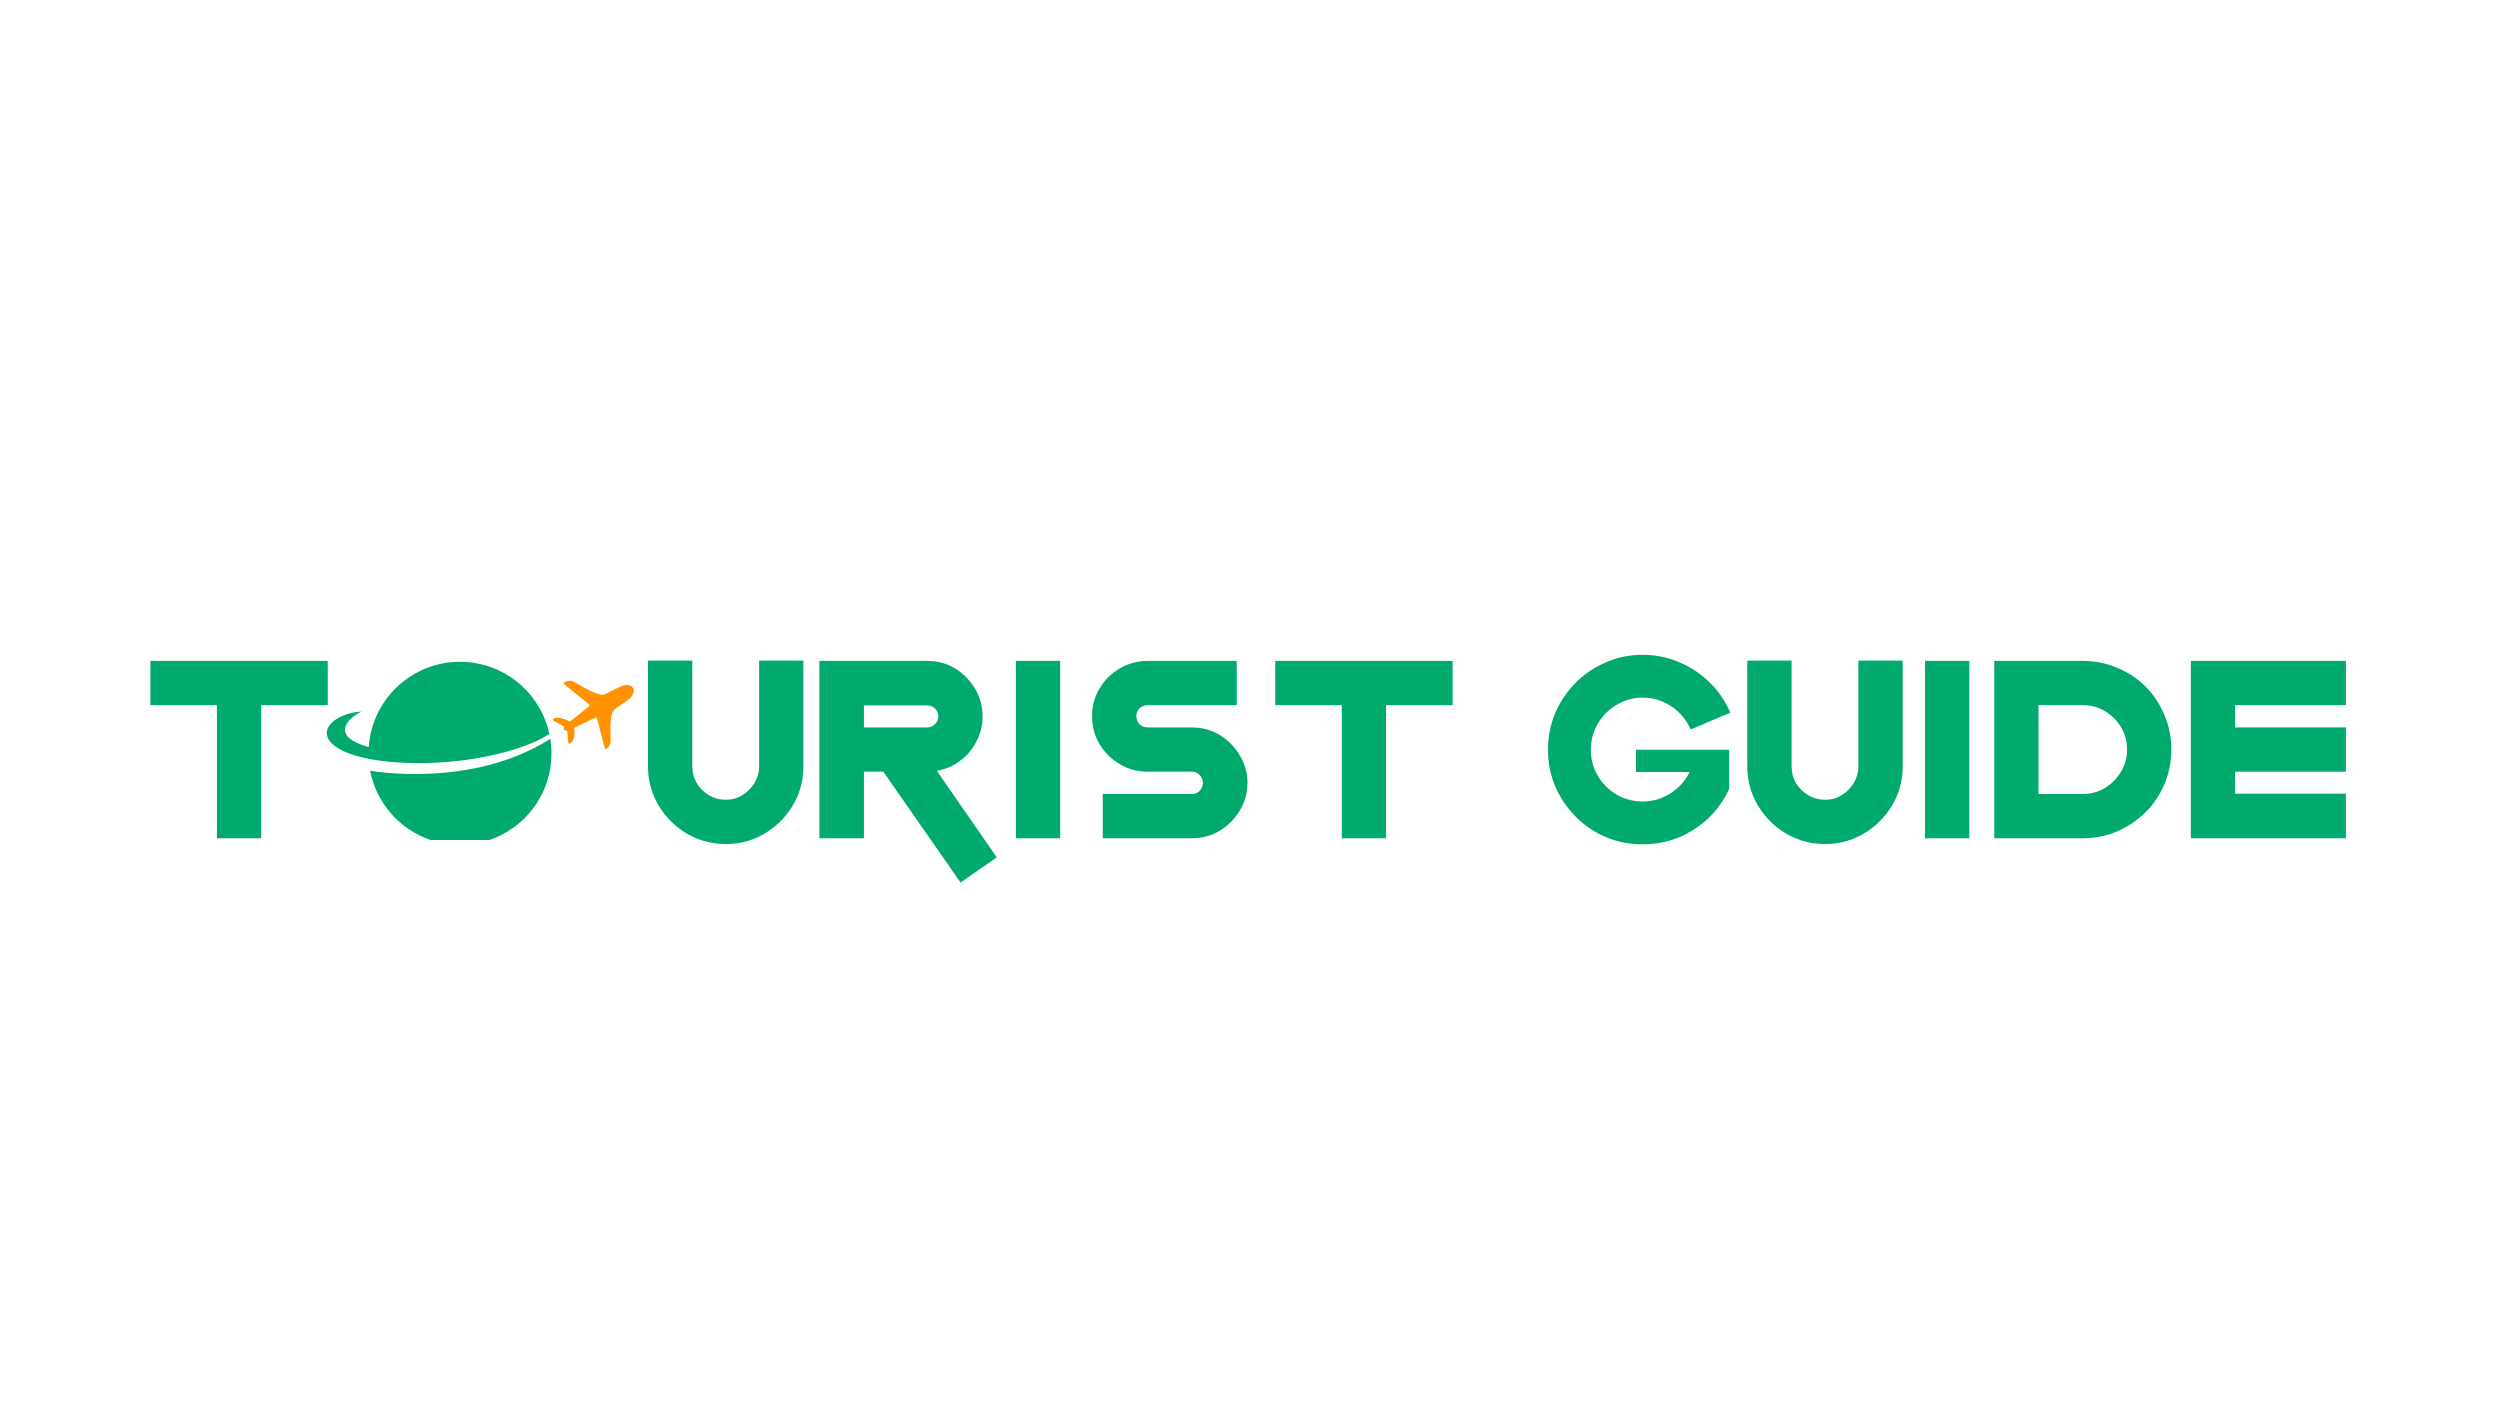
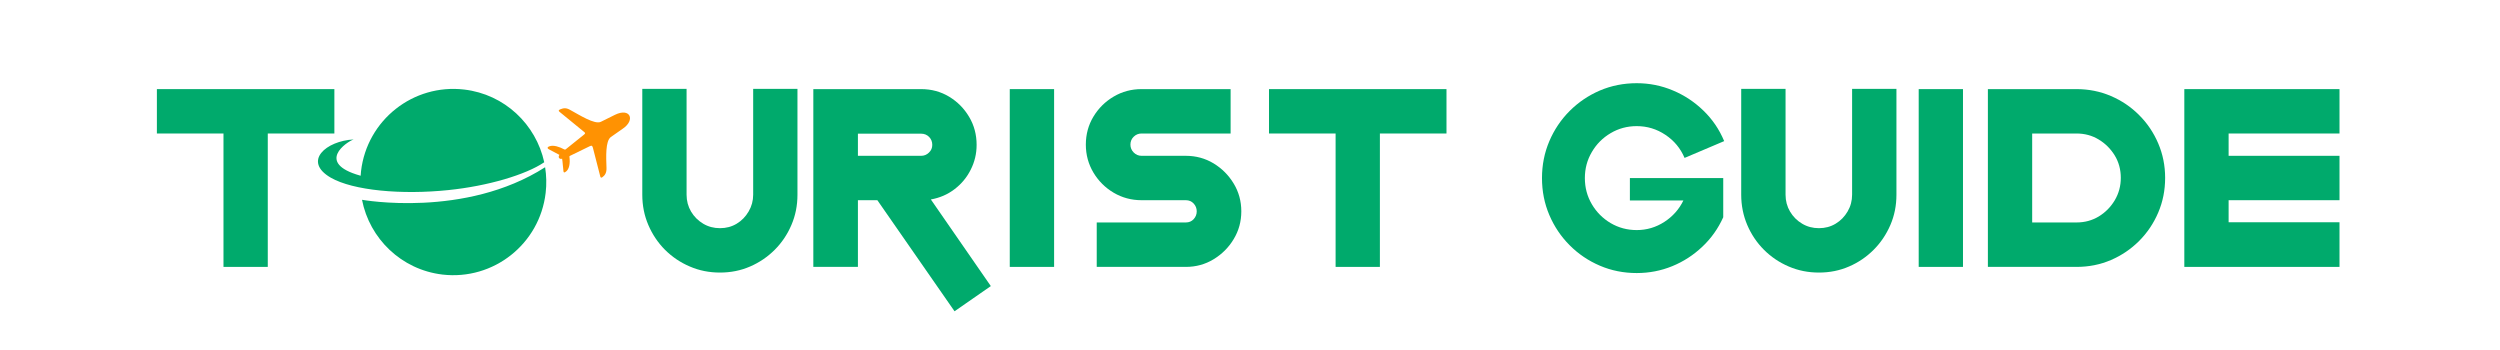
- <svg xmlns="http://www.w3.org/2000/svg" width="180" zoomAndPan="magnify" viewBox="0 0 135 75.75" height="101" preserveAspectRatio="xMidYMid meet" version="1.0">
+ <svg xmlns="http://www.w3.org/2000/svg" width="200px" height="28px" viewBox="0 0 198 28" version="1.1">
  <defs>
-     <g />
-     <clipPath id="5b0c766843">
-       <path d="M 17 35.641 L 30 35.641 L 30 45.359 L 17 45.359 Z M 17 35.641 " clip-rule="nonzero" />
-     </clipPath>
-     <clipPath id="3aca594267">
-       <path d="M 29 36 L 34.754 36 L 34.754 41 L 29 41 Z M 29 36 " clip-rule="nonzero" />
+     <clipPath id="clip1">
+       <path d="M 42.707 8.555 L 49.52 8.555 L 49.52 14.312 L 42.707 14.312 Z M 42.707 8.555 " />
    </clipPath>
  </defs>
-   <g fill="#00aa6c" fill-opacity="1">
-     <g transform="translate(7.901302, 45.26561)">
-       <g>
-         <path d="M 9.797 -9.578 L 9.797 -7.188 L 6.203 -7.188 L 6.203 0 L 3.812 0 L 3.812 -7.188 L 0.219 -7.188 L 0.219 -9.578 Z M 9.797 -9.578 " />
-       </g>
+   <g id="surface1">
+     <path style=" stroke:none;fill-rule:nonzero;fill:rgb(0%,66.667%,42.353%);fill-opacity:1;" d="M 25.75 7.129 L 25.75 10.68 L 20.422 10.68 L 20.422 21.352 L 16.879 21.352 L 16.879 10.68 L 11.551 10.68 L 11.551 7.129 Z M 25.75 7.129 " />
+     <path style=" stroke:none;fill-rule:nonzero;fill:rgb(0%,66.667%,42.353%);fill-opacity:1;" d="M 59.254 7.109 L 62.797 7.109 L 62.797 15.578 C 62.797 16.438 62.637 17.246 62.312 18 C 61.992 18.75 61.547 19.414 60.977 19.984 C 60.41 20.551 59.75 21 59.008 21.32 C 58.262 21.645 57.457 21.805 56.598 21.805 C 55.738 21.805 54.934 21.645 54.184 21.32 C 53.43 21 52.77 20.551 52.199 19.984 C 51.633 19.414 51.188 18.75 50.867 18 C 50.543 17.246 50.383 16.438 50.383 15.578 L 50.383 7.109 L 53.926 7.109 L 53.926 15.578 C 53.926 16.07 54.047 16.523 54.285 16.926 C 54.527 17.332 54.852 17.656 55.254 17.895 C 55.66 18.137 56.105 18.254 56.598 18.254 C 57.094 18.254 57.539 18.137 57.938 17.895 C 58.336 17.656 58.652 17.328 58.891 16.918 C 59.133 16.504 59.254 16.059 59.254 15.578 Z M 59.254 7.109 " />
+     <path style=" stroke:none;fill-rule:nonzero;fill:rgb(0%,66.667%,42.353%);fill-opacity:1;" d="M 73.469 15.957 L 78.266 22.887 L 75.363 24.902 L 69.188 16.016 L 67.633 16.016 L 67.633 21.352 L 64.066 21.352 L 64.066 7.129 L 72.695 7.129 C 73.516 7.129 74.262 7.332 74.93 7.734 C 75.602 8.141 76.133 8.68 76.531 9.352 C 76.93 10.02 77.129 10.77 77.129 11.59 C 77.129 12.301 76.969 12.965 76.652 13.586 C 76.34 14.207 75.906 14.723 75.355 15.141 C 74.809 15.559 74.18 15.828 73.469 15.957 Z M 72.695 12.465 C 72.934 12.465 73.141 12.379 73.316 12.207 C 73.496 12.039 73.582 11.832 73.582 11.59 C 73.582 11.336 73.496 11.125 73.328 10.953 C 73.156 10.781 72.945 10.695 72.695 10.695 L 67.633 10.695 L 67.633 12.465 Z M 72.695 12.465 " />
+     <path style=" stroke:none;fill-rule:nonzero;fill:rgb(0%,66.667%,42.353%);fill-opacity:1;" d="M 83.328 7.129 L 83.328 21.352 L 79.781 21.352 L 79.781 7.129 Z M 83.328 7.129 " />
+     <path style=" stroke:none;fill-rule:nonzero;fill:rgb(0%,66.667%,42.353%);fill-opacity:1;" d="M 89.434 11.57 C 89.434 11.812 89.52 12.02 89.695 12.199 C 89.871 12.375 90.082 12.465 90.324 12.465 L 93.867 12.465 C 94.676 12.465 95.418 12.668 96.086 13.07 C 96.754 13.477 97.293 14.016 97.695 14.684 C 98.102 15.355 98.305 16.098 98.305 16.906 C 98.305 17.719 98.102 18.457 97.695 19.129 C 97.293 19.801 96.754 20.336 96.086 20.742 C 95.418 21.148 94.676 21.352 93.867 21.352 L 86.738 21.352 L 86.738 17.797 L 93.867 17.797 C 94.121 17.797 94.328 17.711 94.492 17.535 C 94.656 17.355 94.738 17.148 94.738 16.906 C 94.738 16.668 94.656 16.457 94.492 16.281 C 94.328 16.105 94.121 16.016 93.867 16.016 L 90.324 16.016 C 89.512 16.016 88.77 15.816 88.094 15.418 C 87.418 15.02 86.879 14.48 86.473 13.805 C 86.07 13.125 85.867 12.383 85.867 11.57 C 85.867 10.75 86.07 10 86.473 9.332 C 86.879 8.66 87.418 8.125 88.094 7.727 C 88.77 7.328 89.512 7.129 90.324 7.129 L 97.449 7.129 L 97.449 10.68 L 90.324 10.68 C 90.082 10.68 89.871 10.766 89.695 10.938 C 89.52 11.109 89.434 11.32 89.434 11.57 Z M 89.434 11.57 " />
+     <path style=" stroke:none;fill-rule:nonzero;fill:rgb(0%,66.667%,42.353%);fill-opacity:1;" d="M 114.719 7.129 L 114.719 10.68 L 109.391 10.68 L 109.391 21.352 L 105.848 21.352 L 105.848 10.68 L 100.52 10.68 L 100.52 7.129 Z M 114.719 7.129 " />
+     <path style=" stroke:none;fill-rule:evenodd;fill:rgb(0%,66.667%,42.353%);fill-opacity:1;" d="M 42.609 13.379 C 42.715 14.043 42.734 14.734 42.652 15.434 C 42.176 19.52 38.477 22.441 34.395 21.965 C 31.102 21.574 28.562 19.082 27.961 15.984 C 27.965 15.98 36.191 17.484 42.609 13.379 M 25.457 14.211 C 23.188 12.891 25.109 11.262 27.293 11.156 C 26.734 11.34 24.23 13.031 27.797 14.043 C 27.812 14.047 27.836 14.055 27.852 14.059 C 27.859 13.938 27.871 13.816 27.883 13.691 C 28.359 9.605 32.059 6.684 36.137 7.164 C 39.375 7.543 41.883 9.961 42.539 12.98 C 41.062 13.984 38.023 14.883 34.867 15.207 C 31.152 15.594 27.258 15.25 25.457 14.211 Z M 25.457 14.211 " />
+     <g clip-path="url(#clip1)" clip-rule="nonzero">
+       <path style=" stroke:none;fill-rule:evenodd;fill:rgb(100%,57.255%,0.784%);fill-opacity:1;" d="M 44.59 8.781 C 45.352 9.195 46.578 9.984 47.066 9.746 C 47.441 9.559 47.82 9.371 48.199 9.184 C 49.41 8.59 49.859 9.594 48.824 10.293 L 47.871 10.961 C 47.426 11.273 47.488 12.574 47.52 13.438 C 47.535 13.824 47.387 14.035 47.195 14.172 C 47.098 14.238 47.051 14.227 47.02 14.109 C 46.82 13.352 46.629 12.59 46.434 11.828 C 46.395 11.68 46.348 11.617 46.199 11.688 C 45.668 11.949 45.137 12.203 44.605 12.465 C 44.566 12.484 44.543 12.504 44.555 12.551 C 44.621 13.051 44.555 13.578 44.219 13.766 C 44.141 13.809 44.094 13.812 44.078 13.707 C 44.031 13.398 44.02 12.984 43.969 12.699 C 43.738 12.762 43.621 12.57 43.754 12.391 L 42.914 11.945 C 42.719 11.84 42.828 11.738 42.98 11.695 C 43.301 11.594 43.758 11.746 44.125 11.945 C 44.18 11.977 44.211 11.98 44.266 11.938 L 45.73 10.762 C 45.848 10.664 45.82 10.625 45.715 10.543 L 43.766 8.949 C 43.656 8.859 43.688 8.805 43.812 8.75 C 44.062 8.648 44.273 8.605 44.59 8.781 " />
    </g>
-   </g>
-   <g fill="#00aa6c" fill-opacity="1">
-     <g transform="translate(17.92702, 45.26561)">
-       <g />
-     </g>
-   </g>
-   <g fill="#00aa6c" fill-opacity="1">
-     <g transform="translate(23.43268, 45.26561)">
-       <g />
-     </g>
-   </g>
-   <g fill="#00aa6c" fill-opacity="1">
-     <g transform="translate(28.93834, 45.26561)">
-       <g />
-     </g>
-   </g>
-   <g fill="#00aa6c" fill-opacity="1">
-     <g transform="translate(34.44575, 45.26561)">
-       <g>
-         <path d="M 6.547 -9.594 L 8.938 -9.594 L 8.938 -3.891 C 8.938 -3.305 8.828 -2.758 8.609 -2.25 C 8.391 -1.75 8.086 -1.305 7.703 -0.922 C 7.316 -0.535 6.875 -0.234 6.375 -0.016 C 5.875 0.203 5.332 0.312 4.75 0.312 C 4.164 0.312 3.617 0.203 3.109 -0.016 C 2.609 -0.234 2.164 -0.535 1.781 -0.922 C 1.395 -1.305 1.094 -1.75 0.875 -2.25 C 0.656 -2.758 0.547 -3.305 0.547 -3.891 L 0.547 -9.594 L 2.938 -9.594 L 2.938 -3.891 C 2.938 -3.555 3.016 -3.254 3.172 -2.984 C 3.336 -2.711 3.555 -2.492 3.828 -2.328 C 4.109 -2.16 4.414 -2.078 4.75 -2.078 C 5.082 -2.078 5.379 -2.16 5.641 -2.328 C 5.91 -2.492 6.129 -2.711 6.297 -2.984 C 6.461 -3.266 6.547 -3.566 6.547 -3.891 Z M 6.547 -9.594 " />
-       </g>
-     </g>
-   </g>
-   <g fill="#00aa6c" fill-opacity="1">
-     <g transform="translate(43.93341, 45.26561)">
-       <g>
-         <path d="M 6.656 -3.641 L 9.891 1.031 L 7.938 2.391 L 3.766 -3.594 L 2.719 -3.594 L 2.719 0 L 0.312 0 L 0.312 -9.578 L 6.125 -9.578 C 6.688 -9.578 7.191 -9.441 7.641 -9.172 C 8.086 -8.898 8.445 -8.535 8.719 -8.078 C 8.988 -7.629 9.125 -7.129 9.125 -6.578 C 9.125 -6.098 9.016 -5.648 8.797 -5.234 C 8.586 -4.816 8.297 -4.469 7.922 -4.188 C 7.555 -3.906 7.133 -3.723 6.656 -3.641 Z M 6.125 -5.984 C 6.289 -5.984 6.43 -6.039 6.547 -6.156 C 6.672 -6.27 6.734 -6.41 6.734 -6.578 C 6.734 -6.742 6.676 -6.883 6.562 -7 C 6.445 -7.113 6.301 -7.172 6.125 -7.172 L 2.719 -7.172 L 2.719 -5.984 Z M 6.125 -5.984 " />
-       </g>
-     </g>
-   </g>
-   <g fill="#00aa6c" fill-opacity="1">
-     <g transform="translate(54.20211, 45.26561)">
-       <g>
-         <path d="M 3.047 -9.578 L 3.047 0 L 0.656 0 L 0.656 -9.578 Z M 3.047 -9.578 " />
-       </g>
-     </g>
-   </g>
-   <g fill="#00aa6c" fill-opacity="1">
-     <g transform="translate(57.94084, 45.26561)">
-       <g>
-         <path d="M 3.422 -6.594 C 3.422 -6.426 3.477 -6.281 3.594 -6.156 C 3.719 -6.039 3.863 -5.984 4.031 -5.984 L 6.422 -5.984 C 6.973 -5.984 7.473 -5.848 7.922 -5.578 C 8.367 -5.305 8.727 -4.941 9 -4.484 C 9.281 -4.035 9.422 -3.539 9.422 -3 C 9.422 -2.445 9.281 -1.941 9 -1.484 C 8.727 -1.035 8.367 -0.676 7.922 -0.406 C 7.473 -0.133 6.973 0 6.422 0 L 1.609 0 L 1.609 -2.391 L 6.422 -2.391 C 6.598 -2.391 6.738 -2.445 6.844 -2.562 C 6.957 -2.688 7.016 -2.832 7.016 -3 C 7.016 -3.156 6.957 -3.289 6.844 -3.406 C 6.738 -3.531 6.598 -3.594 6.422 -3.594 L 4.031 -3.594 C 3.488 -3.594 2.988 -3.727 2.531 -4 C 2.07 -4.27 1.707 -4.629 1.438 -5.078 C 1.164 -5.535 1.031 -6.039 1.031 -6.594 C 1.031 -7.145 1.164 -7.645 1.438 -8.094 C 1.707 -8.551 2.07 -8.91 2.531 -9.172 C 2.988 -9.441 3.488 -9.578 4.031 -9.578 L 8.844 -9.578 L 8.844 -7.188 L 4.031 -7.188 C 3.863 -7.188 3.719 -7.129 3.594 -7.016 C 3.477 -6.898 3.422 -6.758 3.422 -6.594 Z M 3.422 -6.594 " />
-       </g>
-     </g>
-   </g>
-   <g fill="#00aa6c" fill-opacity="1">
-     <g transform="translate(68.64486, 45.26561)">
-       <g>
-         <path d="M 9.797 -9.578 L 9.797 -7.188 L 6.203 -7.188 L 6.203 0 L 3.812 0 L 3.812 -7.188 L 0.219 -7.188 L 0.219 -9.578 Z M 9.797 -9.578 " />
-       </g>
-     </g>
-   </g>
-   <g clip-path="url(#5b0c766843)">
-     <path fill="#00aa6c" d="M 29.719 39.895 C 29.785 40.332 29.801 40.793 29.746 41.254 C 29.43 43.969 26.973 45.906 24.262 45.586 C 22.07 45.328 20.387 43.676 19.984 41.621 C 19.988 41.617 25.453 42.617 29.719 39.895 M 18.324 40.445 C 16.812 39.57 18.094 38.488 19.543 38.422 C 19.168 38.539 17.508 39.664 19.879 40.332 C 19.887 40.336 19.902 40.34 19.914 40.344 C 19.918 40.266 19.926 40.184 19.934 40.102 C 20.25 37.391 22.707 35.453 25.418 35.77 C 27.57 36.023 29.234 37.625 29.668 39.629 C 28.688 40.297 26.672 40.891 24.574 41.105 C 22.105 41.363 19.52 41.133 18.324 40.445 Z M 18.324 40.445 " fill-opacity="1" fill-rule="evenodd" />
-   </g>
-   <g clip-path="url(#3aca594267)">
-     <path fill="#ff9202" d="M 31.035 36.844 C 31.539 37.117 32.352 37.645 32.68 37.484 C 32.926 37.359 33.18 37.234 33.43 37.109 C 34.234 36.719 34.531 37.383 33.844 37.848 L 33.215 38.289 C 32.918 38.496 32.957 39.359 32.977 39.934 C 32.988 40.188 32.891 40.328 32.766 40.418 C 32.699 40.465 32.668 40.453 32.648 40.379 C 32.516 39.875 32.387 39.371 32.258 38.867 C 32.234 38.766 32.203 38.723 32.102 38.773 C 31.75 38.945 31.398 39.113 31.043 39.285 C 31.016 39.301 31.004 39.316 31.008 39.344 C 31.055 39.676 31.008 40.027 30.785 40.148 C 30.734 40.18 30.703 40.18 30.691 40.113 C 30.66 39.906 30.652 39.633 30.621 39.441 C 30.469 39.484 30.387 39.355 30.477 39.238 L 29.918 38.941 C 29.789 38.871 29.863 38.809 29.965 38.777 C 30.176 38.711 30.48 38.809 30.723 38.941 C 30.762 38.961 30.781 38.965 30.816 38.938 L 31.789 38.156 C 31.871 38.094 31.848 38.066 31.781 38.012 L 30.484 36.957 C 30.414 36.898 30.434 36.859 30.516 36.824 C 30.68 36.754 30.824 36.727 31.035 36.844 " fill-opacity="1" fill-rule="evenodd" />
-   </g>
-   <g fill="#00aa6c" fill-opacity="1">
-     <g transform="translate(83.21877, 45.26561)">
-       <g>
-         <path d="M 5.125 -3.578 L 5.125 -4.781 L 10.156 -4.781 L 10.156 -2.672 C 9.883 -2.066 9.508 -1.535 9.031 -1.078 C 8.551 -0.629 8.008 -0.281 7.406 -0.031 C 6.801 0.207 6.16 0.328 5.484 0.328 C 4.773 0.328 4.113 0.195 3.5 -0.062 C 2.883 -0.32 2.344 -0.688 1.875 -1.156 C 1.406 -1.633 1.035 -2.18 0.766 -2.797 C 0.504 -3.41 0.375 -4.07 0.375 -4.781 C 0.375 -5.488 0.504 -6.148 0.766 -6.766 C 1.035 -7.391 1.406 -7.938 1.875 -8.406 C 2.344 -8.875 2.883 -9.238 3.5 -9.5 C 4.113 -9.77 4.773 -9.906 5.484 -9.906 C 6.172 -9.906 6.82 -9.773 7.438 -9.516 C 8.062 -9.254 8.613 -8.891 9.094 -8.422 C 9.57 -7.961 9.945 -7.414 10.219 -6.781 L 8.078 -5.875 C 7.848 -6.395 7.5 -6.812 7.031 -7.125 C 6.562 -7.438 6.047 -7.594 5.484 -7.594 C 4.973 -7.594 4.504 -7.461 4.078 -7.203 C 3.648 -6.953 3.312 -6.613 3.062 -6.188 C 2.812 -5.758 2.688 -5.289 2.688 -4.781 C 2.688 -4.27 2.812 -3.801 3.062 -3.375 C 3.312 -2.945 3.648 -2.609 4.078 -2.359 C 4.504 -2.109 4.973 -1.984 5.484 -1.984 C 6.023 -1.984 6.523 -2.129 6.984 -2.422 C 7.441 -2.711 7.785 -3.098 8.016 -3.578 Z M 5.125 -3.578 " />
-       </g>
-     </g>
-   </g>
-   <g fill="#00aa6c" fill-opacity="1">
-     <g transform="translate(93.80756, 45.26561)">
-       <g>
-         <path d="M 6.547 -9.594 L 8.938 -9.594 L 8.938 -3.891 C 8.938 -3.305 8.828 -2.758 8.609 -2.25 C 8.391 -1.75 8.086 -1.305 7.703 -0.922 C 7.316 -0.535 6.875 -0.234 6.375 -0.016 C 5.875 0.203 5.332 0.312 4.75 0.312 C 4.164 0.312 3.617 0.203 3.109 -0.016 C 2.609 -0.234 2.164 -0.535 1.781 -0.922 C 1.395 -1.305 1.094 -1.75 0.875 -2.25 C 0.656 -2.758 0.547 -3.305 0.547 -3.891 L 0.547 -9.594 L 2.938 -9.594 L 2.938 -3.891 C 2.938 -3.555 3.016 -3.254 3.172 -2.984 C 3.336 -2.711 3.555 -2.492 3.828 -2.328 C 4.109 -2.16 4.414 -2.078 4.75 -2.078 C 5.082 -2.078 5.379 -2.16 5.641 -2.328 C 5.91 -2.492 6.129 -2.711 6.297 -2.984 C 6.461 -3.266 6.547 -3.566 6.547 -3.891 Z M 6.547 -9.594 " />
-       </g>
-     </g>
-   </g>
-   <g fill="#00aa6c" fill-opacity="1">
-     <g transform="translate(103.2952, 45.26561)">
-       <g>
-         <path d="M 3.047 -9.578 L 3.047 0 L 0.656 0 L 0.656 -9.578 Z M 3.047 -9.578 " />
-       </g>
-     </g>
-   </g>
-   <g fill="#00aa6c" fill-opacity="1">
-     <g transform="translate(107.034, 45.26561)">
-       <g>
-         <path d="M 5.438 -9.578 C 6.094 -9.578 6.711 -9.453 7.297 -9.203 C 7.879 -8.961 8.391 -8.625 8.828 -8.188 C 9.266 -7.75 9.602 -7.238 9.844 -6.656 C 10.094 -6.07 10.219 -5.453 10.219 -4.797 C 10.219 -4.129 10.094 -3.504 9.844 -2.922 C 9.602 -2.348 9.266 -1.844 8.828 -1.406 C 8.391 -0.969 7.879 -0.625 7.297 -0.375 C 6.723 -0.125 6.102 0 5.438 0 L 0.656 0 L 0.656 -9.578 Z M 5.438 -2.391 C 5.883 -2.391 6.285 -2.5 6.641 -2.719 C 6.992 -2.938 7.281 -3.227 7.5 -3.594 C 7.719 -3.957 7.828 -4.359 7.828 -4.797 C 7.828 -5.242 7.719 -5.645 7.5 -6 C 7.281 -6.363 6.992 -6.648 6.641 -6.859 C 6.285 -7.078 5.883 -7.188 5.438 -7.188 L 3.047 -7.188 L 3.047 -2.391 Z M 5.438 -2.391 " />
-       </g>
-     </g>
-   </g>
-   <g fill="#00aa6c" fill-opacity="1">
-     <g transform="translate(117.6484, 45.26561)">
-       <g>
-         <path d="M 9.031 -7.188 L 3.047 -7.188 L 3.047 -5.984 L 9.031 -5.984 L 9.031 -3.594 L 3.047 -3.594 L 3.047 -2.406 L 9.031 -2.406 L 9.031 0 L 0.656 0 L 0.656 -9.578 L 9.031 -9.578 Z M 9.031 -7.188 " />
-       </g>
-     </g>
+     <path style=" stroke:none;fill-rule:nonzero;fill:rgb(0%,66.667%,42.353%);fill-opacity:1;" d="M 129.391 16.035 L 129.391 14.246 L 136.859 14.246 L 136.859 17.379 C 136.453 18.281 135.898 19.066 135.188 19.734 C 134.48 20.406 133.68 20.926 132.781 21.293 C 131.883 21.66 130.938 21.844 129.938 21.844 C 128.891 21.844 127.906 21.648 126.988 21.254 C 126.074 20.863 125.27 20.32 124.574 19.621 C 123.879 18.926 123.336 18.117 122.945 17.199 C 122.555 16.285 122.359 15.301 122.359 14.246 C 122.359 13.199 122.555 12.215 122.945 11.297 C 123.336 10.379 123.879 9.57 124.574 8.875 C 125.27 8.18 126.074 7.637 126.988 7.242 C 127.906 6.852 128.891 6.656 129.938 6.656 C 130.949 6.656 131.91 6.848 132.828 7.234 C 133.746 7.617 134.559 8.156 135.273 8.848 C 135.988 9.539 136.543 10.352 136.934 11.289 L 133.766 12.633 C 133.438 11.863 132.926 11.246 132.23 10.785 C 131.535 10.32 130.773 10.09 129.938 10.09 C 129.18 10.09 128.484 10.277 127.852 10.652 C 127.219 11.023 126.719 11.527 126.348 12.16 C 125.973 12.793 125.789 13.488 125.789 14.246 C 125.789 15.008 125.973 15.703 126.348 16.34 C 126.719 16.969 127.219 17.473 127.852 17.848 C 128.484 18.219 129.18 18.406 129.938 18.406 C 130.734 18.406 131.473 18.188 132.145 17.754 C 132.82 17.316 133.332 16.742 133.672 16.035 Z M 129.391 16.035 " />
+     <path style=" stroke:none;fill-rule:nonzero;fill:rgb(0%,66.667%,42.353%);fill-opacity:1;" d="M 147.168 7.109 L 150.715 7.109 L 150.715 15.578 C 150.715 16.438 150.555 17.246 150.23 18 C 149.906 18.75 149.461 19.414 148.891 19.984 C 148.324 20.551 147.668 21 146.922 21.32 C 146.176 21.645 145.375 21.805 144.516 21.805 C 143.656 21.805 142.852 21.645 142.098 21.32 C 141.348 21 140.684 20.551 140.117 19.984 C 139.547 19.414 139.102 18.75 138.781 18 C 138.461 17.246 138.297 16.438 138.297 15.578 L 138.297 7.109 L 141.844 7.109 L 141.844 15.578 C 141.844 16.07 141.965 16.523 142.203 16.926 C 142.445 17.332 142.766 17.656 143.172 17.895 C 143.574 18.137 144.023 18.254 144.516 18.254 C 145.008 18.254 145.453 18.137 145.852 17.895 C 146.25 17.656 146.57 17.328 146.809 16.918 C 147.051 16.504 147.168 16.059 147.168 15.578 Z M 147.168 7.109 " />
+     <path style=" stroke:none;fill-rule:nonzero;fill:rgb(0%,66.667%,42.353%);fill-opacity:1;" d="M 156.039 7.129 L 156.039 21.352 L 152.496 21.352 L 152.496 7.129 Z M 156.039 7.129 " />
+     <path style=" stroke:none;fill-rule:nonzero;fill:rgb(0%,66.667%,42.353%);fill-opacity:1;" d="M 165.121 7.129 C 166.094 7.129 167.012 7.312 167.871 7.68 C 168.73 8.047 169.484 8.555 170.133 9.211 C 170.785 9.859 171.293 10.617 171.66 11.477 C 172.027 12.336 172.211 13.254 172.211 14.23 C 172.211 15.219 172.027 16.141 171.66 17 C 171.293 17.863 170.785 18.617 170.133 19.273 C 169.484 19.922 168.73 20.434 167.879 20.801 C 167.023 21.168 166.105 21.352 165.121 21.352 L 158.031 21.352 L 158.031 7.129 Z M 165.121 17.797 C 165.777 17.797 166.371 17.637 166.902 17.316 C 167.434 16.992 167.859 16.559 168.184 16.016 C 168.504 15.469 168.664 14.875 168.664 14.23 C 168.664 13.57 168.504 12.977 168.184 12.445 C 167.859 11.914 167.434 11.484 166.902 11.164 C 166.371 10.84 165.777 10.68 165.121 10.68 L 161.574 10.68 L 161.574 17.797 Z M 165.121 17.797 " />
+     <path style=" stroke:none;fill-rule:nonzero;fill:rgb(0%,66.667%,42.353%);fill-opacity:1;" d="M 186.16 10.68 L 177.289 10.68 L 177.289 12.465 L 186.16 12.465 L 186.16 16.016 L 177.289 16.016 L 177.289 17.781 L 186.16 17.781 L 186.16 21.352 L 173.746 21.352 L 173.746 7.129 L 186.16 7.129 Z M 186.16 10.68 " />
  </g>
</svg>
